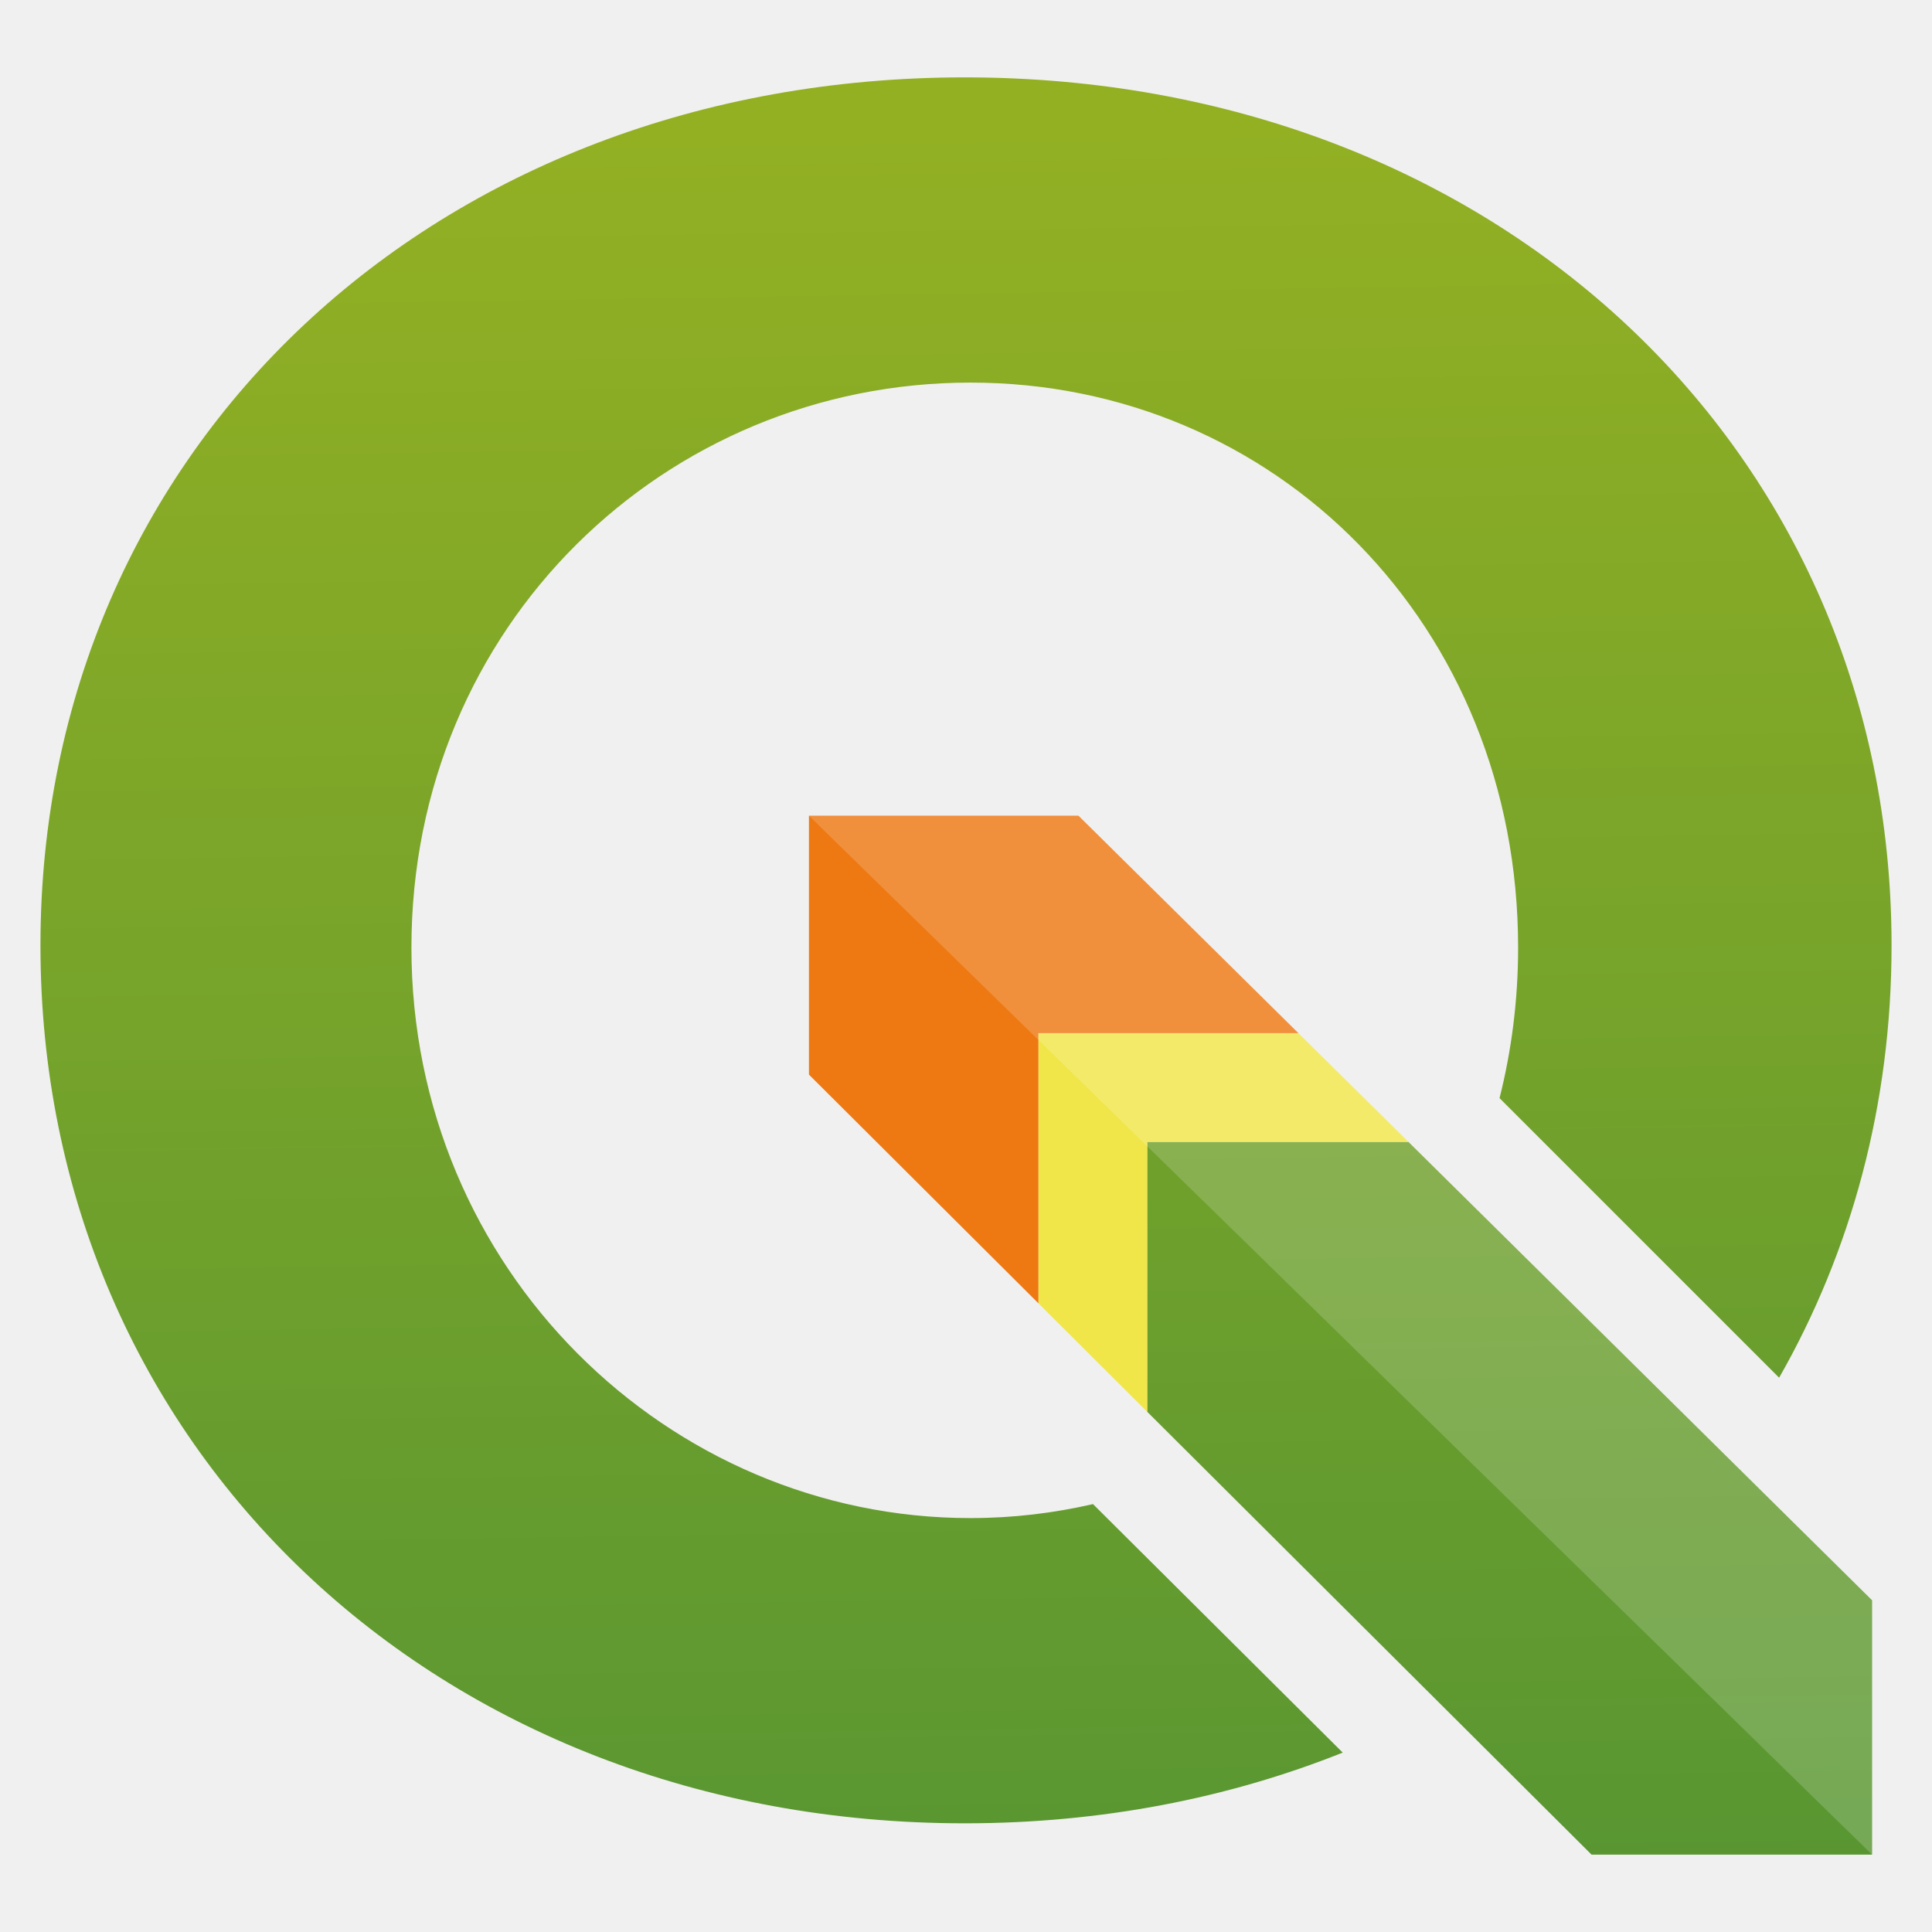
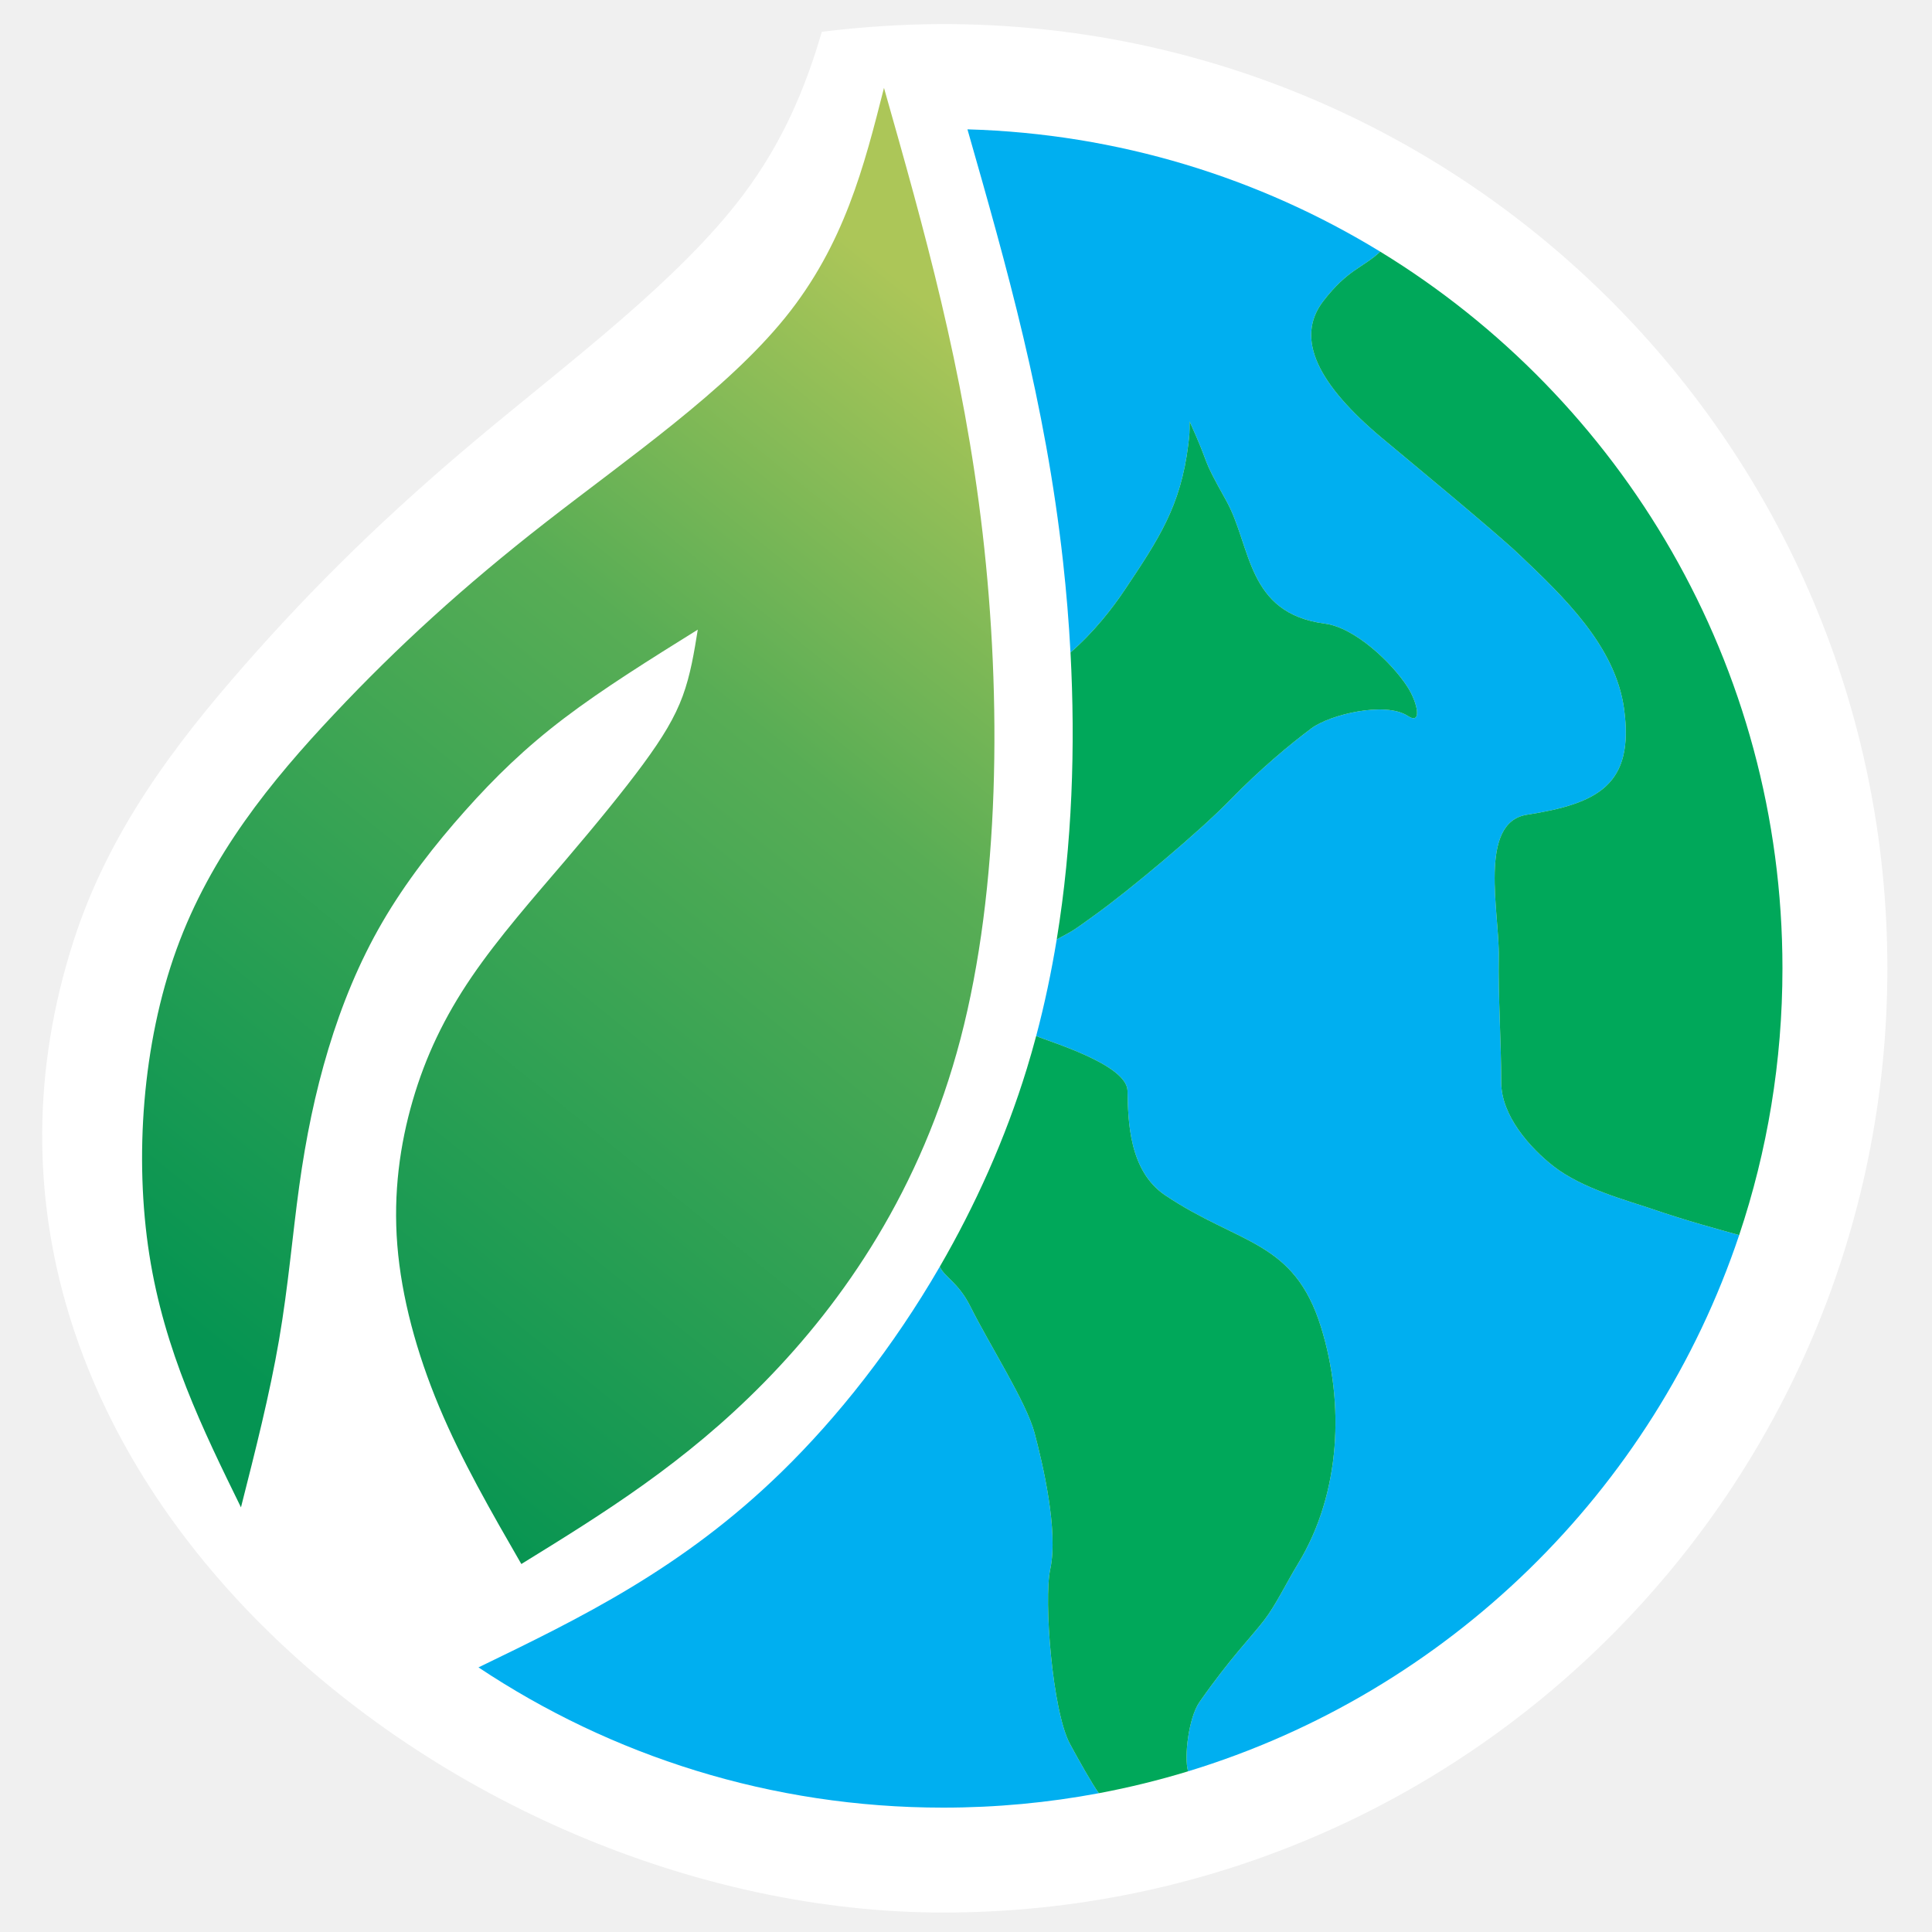
- <svg xmlns="http://www.w3.org/2000/svg" xmlns:xlink="http://www.w3.org/1999/xlink" height="256" viewBox="0 0 256 256" width="256">
-   <linearGradient id="a">
-     <stop offset="0" stop-color="#589632" />
-     <stop offset="1" stop-color="#93b023" />
-   </linearGradient>
-   <linearGradient id="b" gradientUnits="userSpaceOnUse" x1="200.788" x2="197.17" xlink:href="#a" y1="249.007" y2="11.232" />
-   <linearGradient id="c" gradientUnits="userSpaceOnUse" x1="129.939" x2="126.351" xlink:href="#a" y1="252.718" y2="16.928" />
-   <path d="m137.607 136.899h34.437l-29.146-28.816h-35.708v34.309l30.417 30.316z" fill="#ee7913" />
-   <path d="m248.061 212.048-61.443-60.742h-34.608v35.761l58.881 58.682h37.17z" fill="url(#b)" />
-   <path d="m152.01 151.306h34.608l-14.574-14.407h-34.437v35.809l14.403 14.359z" fill="#f0e64a" />
-   <path d="m144.826 199.3c-5.22 1.202-10.643 1.854-16.238 1.854-40.027 0-74.072-32.914-74.072-75.59 0-42.677 33.666-74.869 74.072-74.869 40.401 0 72.57 32.187 72.57 74.869 0 6.937-.863 13.619-2.461 19.945l37.047 37.042c9.552-16.736 14.896-36.197 14.896-57.274 0-65.778-52.493-115.026-122.801-115.026-69.99 0-122.479 48.927-122.479 115.026 0 66.421 52.489 116.321 122.479 116.321 18.066 0 34.952-3.323 50.077-9.371z" fill="url(#c)" />
-   <path d="m107.19 108.083 140.871 137.666v-33.701l-61.443-60.742-14.574-14.408-29.146-28.815z" fill="#fff" fill-opacity=".172" />
+ <svg xmlns="http://www.w3.org/2000/svg" width="256" height="256" viewBox="2784.72 3705.00 3560 3560">
+   <defs>
+     <linearGradient id="id1" gradientUnits="userSpaceOnUse" x1="3098.33" y1="6135.21" x2="4565.28" y2="4318.69">
+       <stop offset="0" stop-color="#059452" />
+       <stop offset="0.651" stop-color="#58AD55" />
+       <stop offset="1" stop-color="#ACC658" />
+     </linearGradient>
+   </defs>
+   <path fill="white" d="M4299.04 3763.59c-29.72,102.12 -71.54,203.05 -145.08,300.75 -118.84,157.9 -320.55,307.51 -488.61,448.26 -168.07,140.73 -302.49,272.62 -430.38,418.4 -127.89,145.79 -249.23,305.49 -314.2,506.28 -312.73,966.54 692.4,1791.87 1601.82,1791.87 960.92,0 1739.89,-778.98 1739.89,-1739.89 0,-960.91 -778.97,-1739.89 -1739.89,-1739.89 -73.45,0 -152.5,5.39 -223.55,14.22z" />
+   <path fill="#00AFF0" d="M5647.21 5853.92c-43.72,-34.14 -96.25,-93.55 -96.25,-154.38 0,-73.88 -5.89,-163.56 -4.49,-231.03 1.65,-80.15 -38.96,-248 51.78,-262.22 130.59,-20.49 198.37,-54.76 179.05,-195.34 -15.94,-115.97 -112.04,-207.07 -194.64,-285.44 -44.04,-41.79 -204.75,-174.25 -251.32,-213.26 -116.06,-97.21 -162.11,-182.9 -108.05,-252.7 45.56,-58.83 71.87,-60.21 104.74,-90.83 -222.68,-136.12 -482.47,-217.48 -760.64,-225.39 71.85,251.43 143.71,502.87 176.21,797.26 5.99,54.26 10.64,109.99 13.67,166.67 43.52,-37.68 78.29,-82.99 98.95,-113.88 63.59,-95.04 104.11,-155.36 118.1,-269.15 2.32,-18.86 2.44,-22.3 2.44,-42.62 42.3,93.2 17.34,56.37 67.29,145.6 47,83.98 36.69,208.02 182.06,226.93 55.78,7.25 124.25,73.17 152.14,116.63 18.7,29.17 27.56,71.03 0.58,53.45 -41.89,-27.3 -143.77,-2.42 -177.58,22.82 -38.71,28.89 -94.09,74.7 -150.28,132.52 -54.57,56.17 -183.8,164.94 -249.17,211.73 -38.11,27.29 -33.15,25.11 -69.92,44.79 -9.83,60.05 -22.33,119.52 -37.84,177.87 20.92,9.72 167.45,52 168.33,101.3 0.96,54.92 2.58,147.35 69.37,192.18 136.91,91.89 237.3,82.12 287.26,243.34 42.89,138.45 37.1,304.29 -41.85,434.55 -23.84,39.34 -41,76.46 -63.3,105.53 -24.22,31.61 -61.66,68.52 -118.86,150.34 -20.13,28.81 -28.72,101.98 -21.05,127.74 477.69,-145.52 857.32,-516.03 1015.46,-988.08 -41.02,-11.47 -93.76,-25.33 -162.64,-48.87 -42.25,-14.44 -126.18,-36.38 -179.55,-78.06z" />
+   <path fill="#00AFF0" d="M4719.93 6596.73c15.48,-71.39 -14.14,-195.67 -28.86,-251.21 -15,-56.58 -81.54,-159.69 -118.24,-233.08 -22.28,-44.55 -47.77,-54.24 -56.43,-73.36 -85.8,148.07 -188,277.37 -291.85,378.54 -182.66,177.96 -370.41,268.87 -558.15,359.79 245.14,163.27 539.56,258.42 856.19,258.42 98.04,0 193.94,-9.12 286.91,-26.56 -10.89,-14.43 -38.53,-63.46 -53.4,-91.22 -32.38,-60.41 -48.32,-265.21 -36.17,-321.32z" />
+   <path fill="#00A85A" d="M4691.07 6345.52c14.72,55.54 44.34,179.82 28.86,251.21 -12.15,56.11 3.79,260.91 36.17,321.32 14.87,27.76 42.51,76.79 53.4,91.22 55.94,-10.49 110.81,-24 164.44,-40.34 -7.67,-25.76 0.92,-98.93 21.05,-127.74 57.2,-81.82 94.64,-118.73 118.86,-150.34 22.3,-29.07 39.46,-66.19 63.3,-105.53 78.95,-130.26 84.74,-296.1 41.85,-434.55 -49.96,-161.22 -150.35,-151.45 -287.26,-243.34 -66.79,-44.83 -68.41,-137.26 -69.37,-192.18 -0.88,-49.3 -147.41,-91.58 -168.34,-101.3 -5.31,19.99 -10.98,39.84 -17.01,59.54 -39.8,129.96 -95.49,253.18 -160.62,365.59 8.66,19.12 34.15,28.81 56.43,73.36 36.7,73.39 103.24,176.5 118.24,233.08z" />
+   <path fill="#00A85A" d="M4801.8 5391.29c65.37,-46.79 194.6,-155.56 249.17,-211.73 56.19,-57.82 111.57,-103.63 150.28,-132.52 33.81,-25.24 135.69,-50.12 177.58,-22.82 26.98,17.58 18.12,-24.28 -0.58,-53.45 -27.89,-43.46 -96.36,-109.38 -152.14,-116.63 -145.37,-18.91 -135.06,-142.95 -182.06,-226.93 -49.95,-89.23 -24.99,-52.4 -67.29,-145.6 0,20.32 -0.12,23.76 -2.44,42.62 -13.99,113.79 -54.51,174.11 -118.1,269.15 -20.66,30.89 -55.43,76.2 -98.95,113.88 9.19,172.01 3.41,352.9 -25.39,528.82 36.77,-19.68 31.81,-17.5 69.92,-44.79z" />
+   <path fill="#00A85A" d="M5331.34 4512.25c46.57,39.01 207.28,171.47 251.32,213.26 82.6,78.37 178.7,169.47 194.64,285.44 19.32,140.58 -48.46,174.85 -179.05,195.34 -90.74,14.22 -50.13,182.07 -51.78,262.22 -1.4,67.47 4.49,157.15 4.49,231.03 0,60.83 52.53,120.24 96.25,154.38 53.37,41.68 137.3,63.62 179.55,78.06 68.88,23.54 121.62,37.4 162.63,48.87 51.74,-154.44 79.77,-319.74 79.77,-491.59 0,-559.07 -296.65,-1048.86 -741.13,-1320.54 -32.87,30.62 -59.18,32 -104.74,90.83 -54.06,69.8 -8.01,155.49 108.05,252.7z" />
+   <path fill="url(#id1)" d="M3653.7 5505.25c-50.01,73.41 -84.8,146.29 -108.43,227.42 -23.64,81.12 -36.12,170.49 -28.45,266.46 7.67,95.97 35.49,198.54 76.94,297.61 41.44,99.07 96.51,194.64 151.58,290.2 150.78,-92.98 301.55,-185.96 448,-335.25 146.46,-149.29 288.59,-354.9 361.25,-632.52 72.67,-277.64 75.87,-627.28 40.8,-931.32 -35.07,-304.04 -108.44,-562.47 -181.79,-820.89 -36.61,144.38 -73.22,288.77 -182.08,423.32 -108.86,134.56 -289.99,259.29 -441.4,377.31 -151.41,118.01 -273.11,229.32 -389.51,352.98 -116.41,123.67 -227.51,259.7 -290.54,433.45 -63.03,173.74 -77.98,385.18 -50.19,562.89 27.79,177.7 98.33,321.67 168.86,465.62 26.5,-104.34 53.01,-208.69 70.14,-308.35 17.13,-99.67 24.88,-194.68 37.22,-283.63 12.33,-88.96 29.26,-171.87 53.75,-252.78 24.49,-80.91 56.54,-159.81 99.62,-233.82 43.08,-74.01 97.18,-143.12 152.23,-204.92 55.04,-61.79 111.04,-116.27 182.67,-170.68 71.62,-54.42 158.87,-108.79 246.12,-163.16 -6.68,41.56 -13.36,83.14 -27.81,122.4 -14.45,39.25 -36.67,76.2 -72.72,125.22 -36.06,49.02 -85.94,110.1 -143.48,177.61 -57.56,67.51 -122.78,141.43 -172.78,214.83z" />
</svg>
